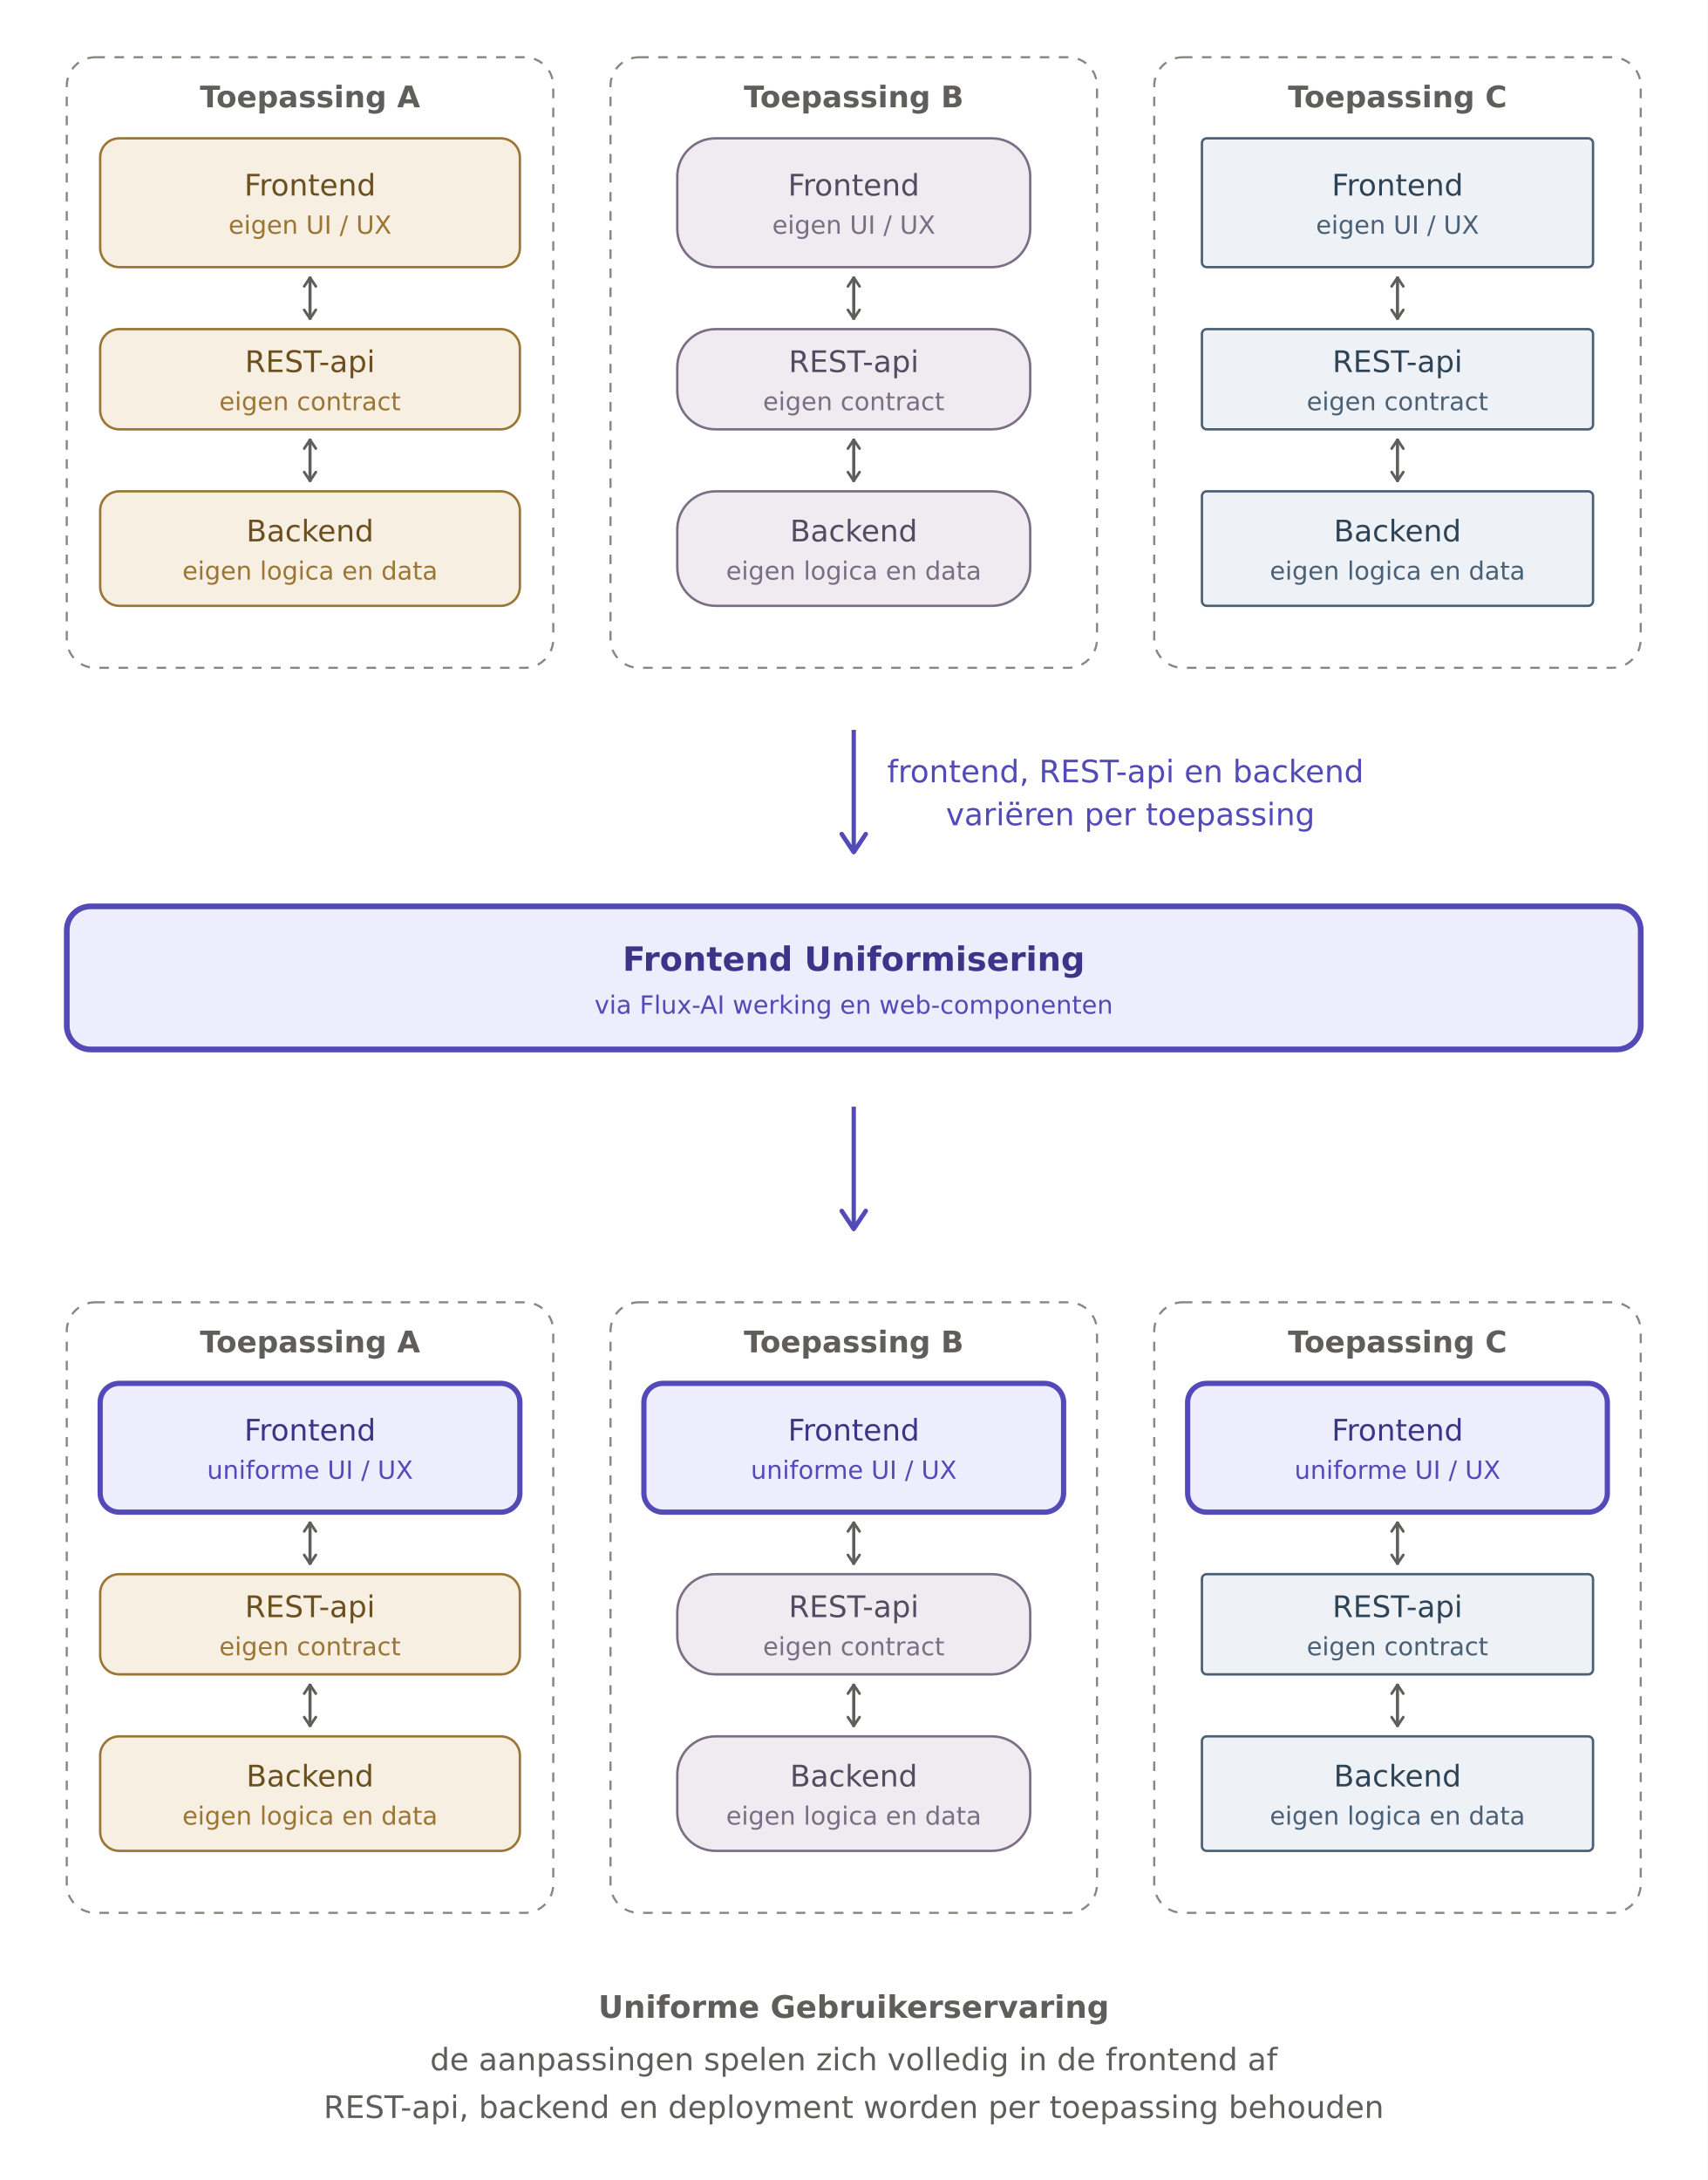
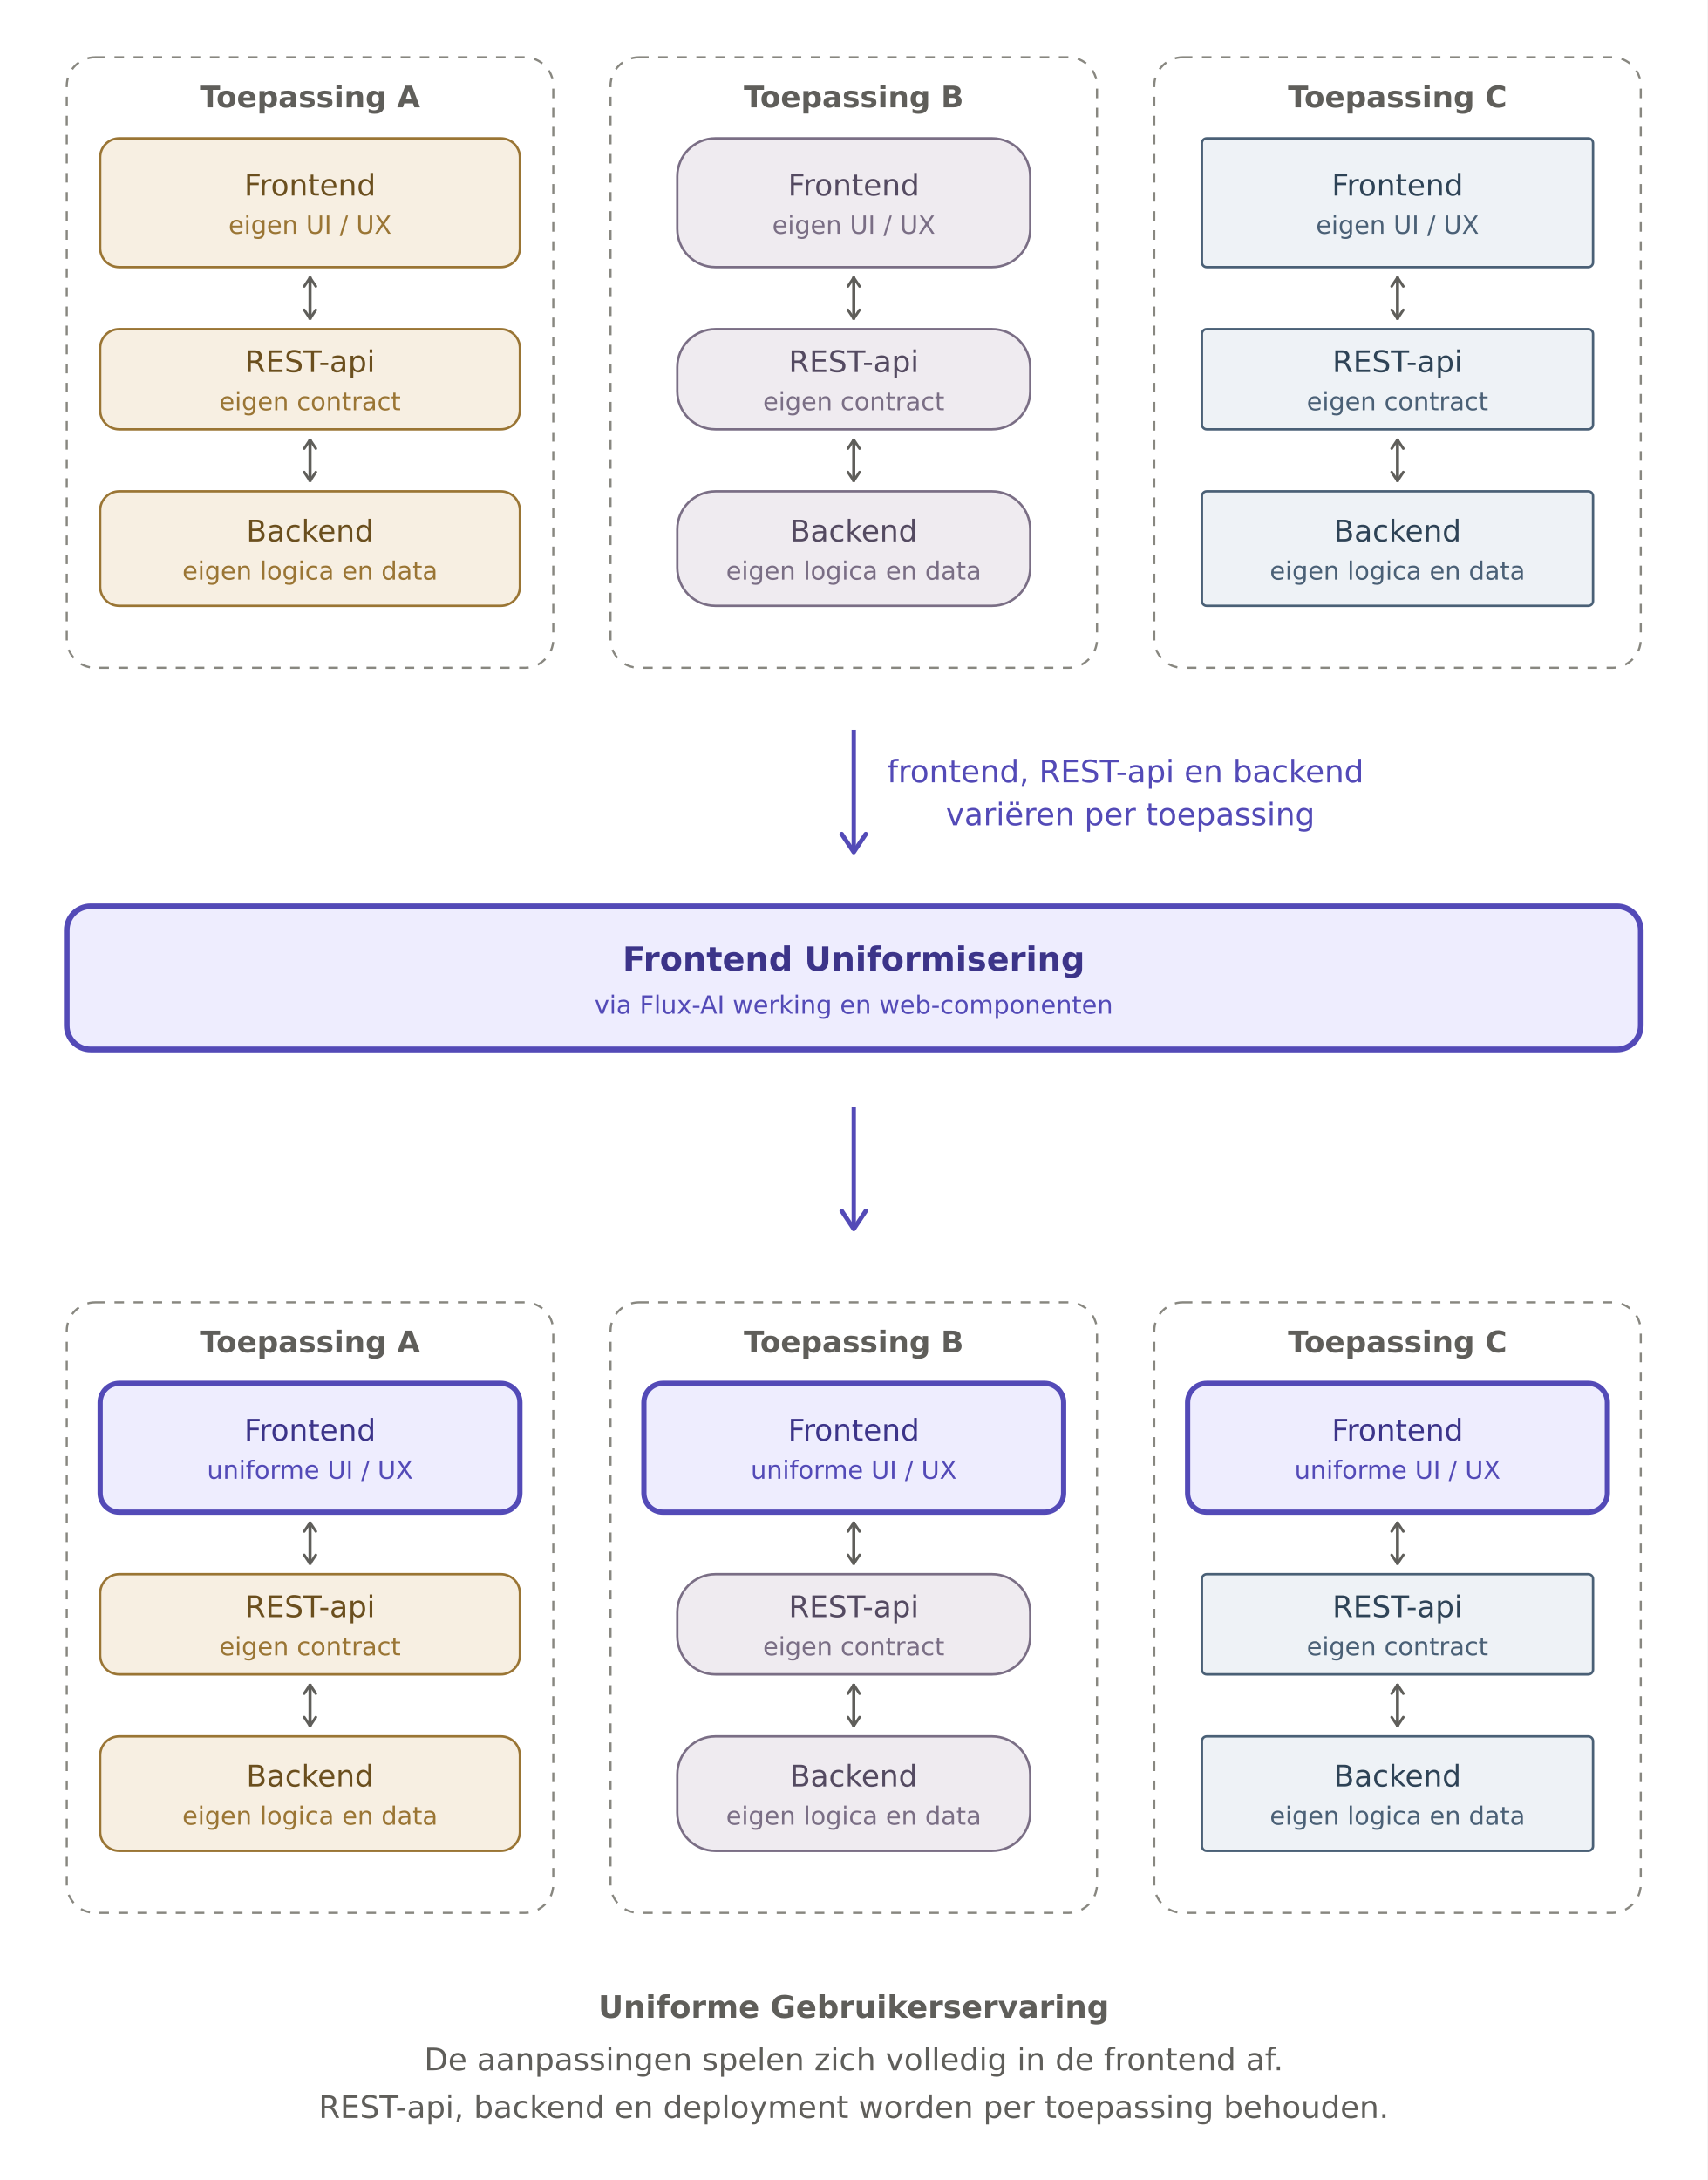
<svg xmlns="http://www.w3.org/2000/svg" width="716" height="914" viewBox="0 0 716 914" font-family="DejaVu Sans, sans-serif">
  <defs>
    <marker id="ar" viewBox="0 0 8 8" refX="6.5" refY="4" markerWidth="5" markerHeight="5" orient="auto-start-reverse">
      <path d="M1.5 1L6 4L1.5 7" fill="none" stroke="#5F5E5A" stroke-width="1.4" stroke-linecap="round" stroke-linejoin="round" />
    </marker>
    <marker id="arp" viewBox="0 0 10 10" refX="7" refY="5" markerWidth="7" markerHeight="7" orient="auto-start-reverse">
      <path d="M2 1L8 5L2 9" fill="none" stroke="#534AB7" stroke-width="1.5" stroke-linecap="round" stroke-linejoin="round" />
    </marker>
  </defs>
  <rect x="0" y="0" width="716" height="914" fill="#FFFFFF" />
  <rect x="28" y="24" width="204" height="256" rx="12" fill="none" stroke="#888780" stroke-width="0.9" stroke-dasharray="4 4" />
  <text x="130" y="45" font-size="12.5" font-weight="bold" fill="#5F5E5A" text-anchor="middle">Toepassing A</text>
  <rect x="42" y="58" width="176" height="54" rx="8" fill="#F7EFE2" stroke="#9A7534" stroke-width="1.0" />
  <text x="130" y="82" font-size="12.5" font-weight="500" fill="#6B4F1E" text-anchor="middle">Frontend</text>
  <text x="130" y="98" font-size="10.5" fill="#9A7534" text-anchor="middle">eigen UI / UX</text>
  <line x1="130" y1="116" x2="130" y2="134" stroke="#5F5E5A" stroke-width="1.3" marker-start="url(#ar)" marker-end="url(#ar)" />
  <line x1="130" y1="184" x2="130" y2="202" stroke="#5F5E5A" stroke-width="1.3" marker-start="url(#ar)" marker-end="url(#ar)" />
  <rect x="42" y="138" width="176" height="42" rx="8" fill="#F7EFE2" stroke="#9A7534" stroke-width="1.0" />
  <text x="130" y="156" font-size="12.5" font-weight="500" fill="#6B4F1E" text-anchor="middle">REST-api</text>
  <text x="130" y="172" font-size="10.5" fill="#9A7534" text-anchor="middle">eigen contract</text>
  <rect x="42" y="206" width="176" height="48" rx="8" fill="#F7EFE2" stroke="#9A7534" stroke-width="1.0" />
  <text x="130" y="227" font-size="12.5" font-weight="500" fill="#6B4F1E" text-anchor="middle">Backend</text>
  <text x="130" y="243" font-size="10.5" fill="#9A7534" text-anchor="middle">eigen logica en data</text>
  <rect x="256" y="24" width="204" height="256" rx="12" fill="none" stroke="#888780" stroke-width="0.9" stroke-dasharray="4 4" />
  <text x="358" y="45" font-size="12.5" font-weight="bold" fill="#5F5E5A" text-anchor="middle">Toepassing B</text>
  <rect x="284" y="58" width="148" height="54" rx="16" fill="#EFEBF0" stroke="#7A6E85" stroke-width="1.0" />
  <text x="358" y="82" font-size="12.5" font-weight="500" fill="#544A61" text-anchor="middle">Frontend</text>
  <text x="358" y="98" font-size="10.5" fill="#7A6E85" text-anchor="middle">eigen UI / UX</text>
  <line x1="358" y1="116" x2="358" y2="134" stroke="#5F5E5A" stroke-width="1.3" marker-start="url(#ar)" marker-end="url(#ar)" />
  <line x1="358" y1="184" x2="358" y2="202" stroke="#5F5E5A" stroke-width="1.3" marker-start="url(#ar)" marker-end="url(#ar)" />
  <rect x="284" y="138" width="148" height="42" rx="16" fill="#EFEBF0" stroke="#7A6E85" stroke-width="1.0" />
  <text x="358" y="156" font-size="12.5" font-weight="500" fill="#544A61" text-anchor="middle">REST-api</text>
  <text x="358" y="172" font-size="10.5" fill="#7A6E85" text-anchor="middle">eigen contract</text>
  <rect x="284" y="206" width="148" height="48" rx="16" fill="#EFEBF0" stroke="#7A6E85" stroke-width="1.0" />
  <text x="358" y="227" font-size="12.5" font-weight="500" fill="#544A61" text-anchor="middle">Backend</text>
  <text x="358" y="243" font-size="10.5" fill="#7A6E85" text-anchor="middle">eigen logica en data</text>
  <rect x="484" y="24" width="204" height="256" rx="12" fill="none" stroke="#888780" stroke-width="0.9" stroke-dasharray="4 4" />
  <text x="586" y="45" font-size="12.5" font-weight="bold" fill="#5F5E5A" text-anchor="middle">Toepassing C</text>
  <rect x="504" y="58" width="164" height="54" rx="2" fill="#EEF2F6" stroke="#4A6076" stroke-width="1.0" />
  <text x="586" y="82" font-size="12.5" font-weight="500" fill="#2E4356" text-anchor="middle">Frontend</text>
  <text x="586" y="98" font-size="10.5" fill="#4A6076" text-anchor="middle">eigen UI / UX</text>
  <line x1="586" y1="116" x2="586" y2="134" stroke="#5F5E5A" stroke-width="1.3" marker-start="url(#ar)" marker-end="url(#ar)" />
  <line x1="586" y1="184" x2="586" y2="202" stroke="#5F5E5A" stroke-width="1.3" marker-start="url(#ar)" marker-end="url(#ar)" />
  <rect x="504" y="138" width="164" height="42" rx="2" fill="#EEF2F6" stroke="#4A6076" stroke-width="1.0" />
  <text x="586" y="156" font-size="12.5" font-weight="500" fill="#2E4356" text-anchor="middle">REST-api</text>
  <text x="586" y="172" font-size="10.5" fill="#4A6076" text-anchor="middle">eigen contract</text>
  <rect x="504" y="206" width="164" height="48" rx="2" fill="#EEF2F6" stroke="#4A6076" stroke-width="1.0" />
  <text x="586" y="227" font-size="12.5" font-weight="500" fill="#2E4356" text-anchor="middle">Backend</text>
  <text x="586" y="243" font-size="10.5" fill="#4A6076" text-anchor="middle">eigen logica en data</text>
  <line x1="358" y1="306" x2="358" y2="356" stroke="#534AB7" stroke-width="1.8" marker-end="url(#arp)" />
  <text x="474" y="328" font-size="13" fill="#534AB7" text-anchor="middle">
    <tspan x="474">frontend, REST-api en backend</tspan>
    <tspan x="474" dy="18">variëren per toepassing</tspan>
  </text>
  <rect x="28" y="380" width="660" height="60" rx="10" fill="#EEEDFE" stroke="#534AB7" stroke-width="2.4" />
  <text x="358" y="407" font-size="14" font-weight="bold" fill="#3C3489" text-anchor="middle">Frontend Uniformisering</text>
  <text x="358" y="425" font-size="10.5" fill="#534AB7" text-anchor="middle">via Flux-AI werking en web-componenten</text>
  <line x1="358" y1="464" x2="358" y2="514" stroke="#534AB7" stroke-width="1.8" marker-end="url(#arp)" />
  <rect x="28" y="546" width="204" height="256" rx="12" fill="none" stroke="#888780" stroke-width="0.9" stroke-dasharray="4 4" />
  <text x="130" y="567" font-size="12.5" font-weight="bold" fill="#5F5E5A" text-anchor="middle">Toepassing A</text>
  <rect x="42" y="580" width="176" height="54" rx="8" fill="#EEEDFE" stroke="#534AB7" stroke-width="2.2" />
  <text x="130" y="604" font-size="12.5" font-weight="500" fill="#3C3489" text-anchor="middle">Frontend</text>
  <text x="130" y="620" font-size="10.5" fill="#534AB7" text-anchor="middle">uniforme UI / UX</text>
  <line x1="130" y1="638" x2="130" y2="656" stroke="#5F5E5A" stroke-width="1.3" marker-start="url(#ar)" marker-end="url(#ar)" />
  <line x1="130" y1="706" x2="130" y2="724" stroke="#5F5E5A" stroke-width="1.3" marker-start="url(#ar)" marker-end="url(#ar)" />
  <rect x="42" y="660" width="176" height="42" rx="8" fill="#F7EFE2" stroke="#9A7534" stroke-width="1.0" />
  <text x="130" y="678" font-size="12.5" font-weight="500" fill="#6B4F1E" text-anchor="middle">REST-api</text>
  <text x="130" y="694" font-size="10.5" fill="#9A7534" text-anchor="middle">eigen contract</text>
  <rect x="42" y="728" width="176" height="48" rx="8" fill="#F7EFE2" stroke="#9A7534" stroke-width="1.0" />
  <text x="130" y="749" font-size="12.5" font-weight="500" fill="#6B4F1E" text-anchor="middle">Backend</text>
  <text x="130" y="765" font-size="10.5" fill="#9A7534" text-anchor="middle">eigen logica en data</text>
  <rect x="256" y="546" width="204" height="256" rx="12" fill="none" stroke="#888780" stroke-width="0.9" stroke-dasharray="4 4" />
  <text x="358" y="567" font-size="12.5" font-weight="bold" fill="#5F5E5A" text-anchor="middle">Toepassing B</text>
  <rect x="270" y="580" width="176" height="54" rx="8" fill="#EEEDFE" stroke="#534AB7" stroke-width="2.2" />
  <text x="358" y="604" font-size="12.5" font-weight="500" fill="#3C3489" text-anchor="middle">Frontend</text>
  <text x="358" y="620" font-size="10.5" fill="#534AB7" text-anchor="middle">uniforme UI / UX</text>
  <line x1="358" y1="638" x2="358" y2="656" stroke="#5F5E5A" stroke-width="1.3" marker-start="url(#ar)" marker-end="url(#ar)" />
  <line x1="358" y1="706" x2="358" y2="724" stroke="#5F5E5A" stroke-width="1.3" marker-start="url(#ar)" marker-end="url(#ar)" />
  <rect x="284" y="660" width="148" height="42" rx="16" fill="#EFEBF0" stroke="#7A6E85" stroke-width="1.0" />
  <text x="358" y="678" font-size="12.5" font-weight="500" fill="#544A61" text-anchor="middle">REST-api</text>
  <text x="358" y="694" font-size="10.5" fill="#7A6E85" text-anchor="middle">eigen contract</text>
  <rect x="284" y="728" width="148" height="48" rx="16" fill="#EFEBF0" stroke="#7A6E85" stroke-width="1.0" />
  <text x="358" y="749" font-size="12.5" font-weight="500" fill="#544A61" text-anchor="middle">Backend</text>
  <text x="358" y="765" font-size="10.5" fill="#7A6E85" text-anchor="middle">eigen logica en data</text>
  <rect x="484" y="546" width="204" height="256" rx="12" fill="none" stroke="#888780" stroke-width="0.9" stroke-dasharray="4 4" />
  <text x="586" y="567" font-size="12.5" font-weight="bold" fill="#5F5E5A" text-anchor="middle">Toepassing C</text>
  <rect x="498" y="580" width="176" height="54" rx="8" fill="#EEEDFE" stroke="#534AB7" stroke-width="2.2" />
  <text x="586" y="604" font-size="12.5" font-weight="500" fill="#3C3489" text-anchor="middle">Frontend</text>
  <text x="586" y="620" font-size="10.5" fill="#534AB7" text-anchor="middle">uniforme UI / UX</text>
  <line x1="586" y1="638" x2="586" y2="656" stroke="#5F5E5A" stroke-width="1.3" marker-start="url(#ar)" marker-end="url(#ar)" />
  <line x1="586" y1="706" x2="586" y2="724" stroke="#5F5E5A" stroke-width="1.3" marker-start="url(#ar)" marker-end="url(#ar)" />
  <rect x="504" y="660" width="164" height="42" rx="2" fill="#EEF2F6" stroke="#4A6076" stroke-width="1.0" />
  <text x="586" y="678" font-size="12.5" font-weight="500" fill="#2E4356" text-anchor="middle">REST-api</text>
  <text x="586" y="694" font-size="10.5" fill="#4A6076" text-anchor="middle">eigen contract</text>
  <rect x="504" y="728" width="164" height="48" rx="2" fill="#EEF2F6" stroke="#4A6076" stroke-width="1.0" />
  <text x="586" y="749" font-size="12.5" font-weight="500" fill="#2E4356" text-anchor="middle">Backend</text>
  <text x="586" y="765" font-size="10.5" fill="#4A6076" text-anchor="middle">eigen logica en data</text>
  <text x="358" y="846" font-size="13" font-weight="bold" fill="#5F5E5A" text-anchor="middle">Uniforme Gebruikerservaring</text>
-   <text x="358" y="868" font-size="13" fill="#5F5E5A" text-anchor="middle">de aanpassingen spelen zich volledig in de frontend af</text>
-   <text x="358" y="888" font-size="13" fill="#5F5E5A" text-anchor="middle">REST-api, backend en deployment worden per toepassing behouden</text>
+   <text x="358" y="868" font-size="13" fill="#5F5E5A" text-anchor="middle">De aanpassingen spelen zich volledig in de frontend af.</text>
+   <text x="358" y="888" font-size="13" fill="#5F5E5A" text-anchor="middle">REST-api, backend en deployment worden per toepassing behouden.</text>
</svg>
